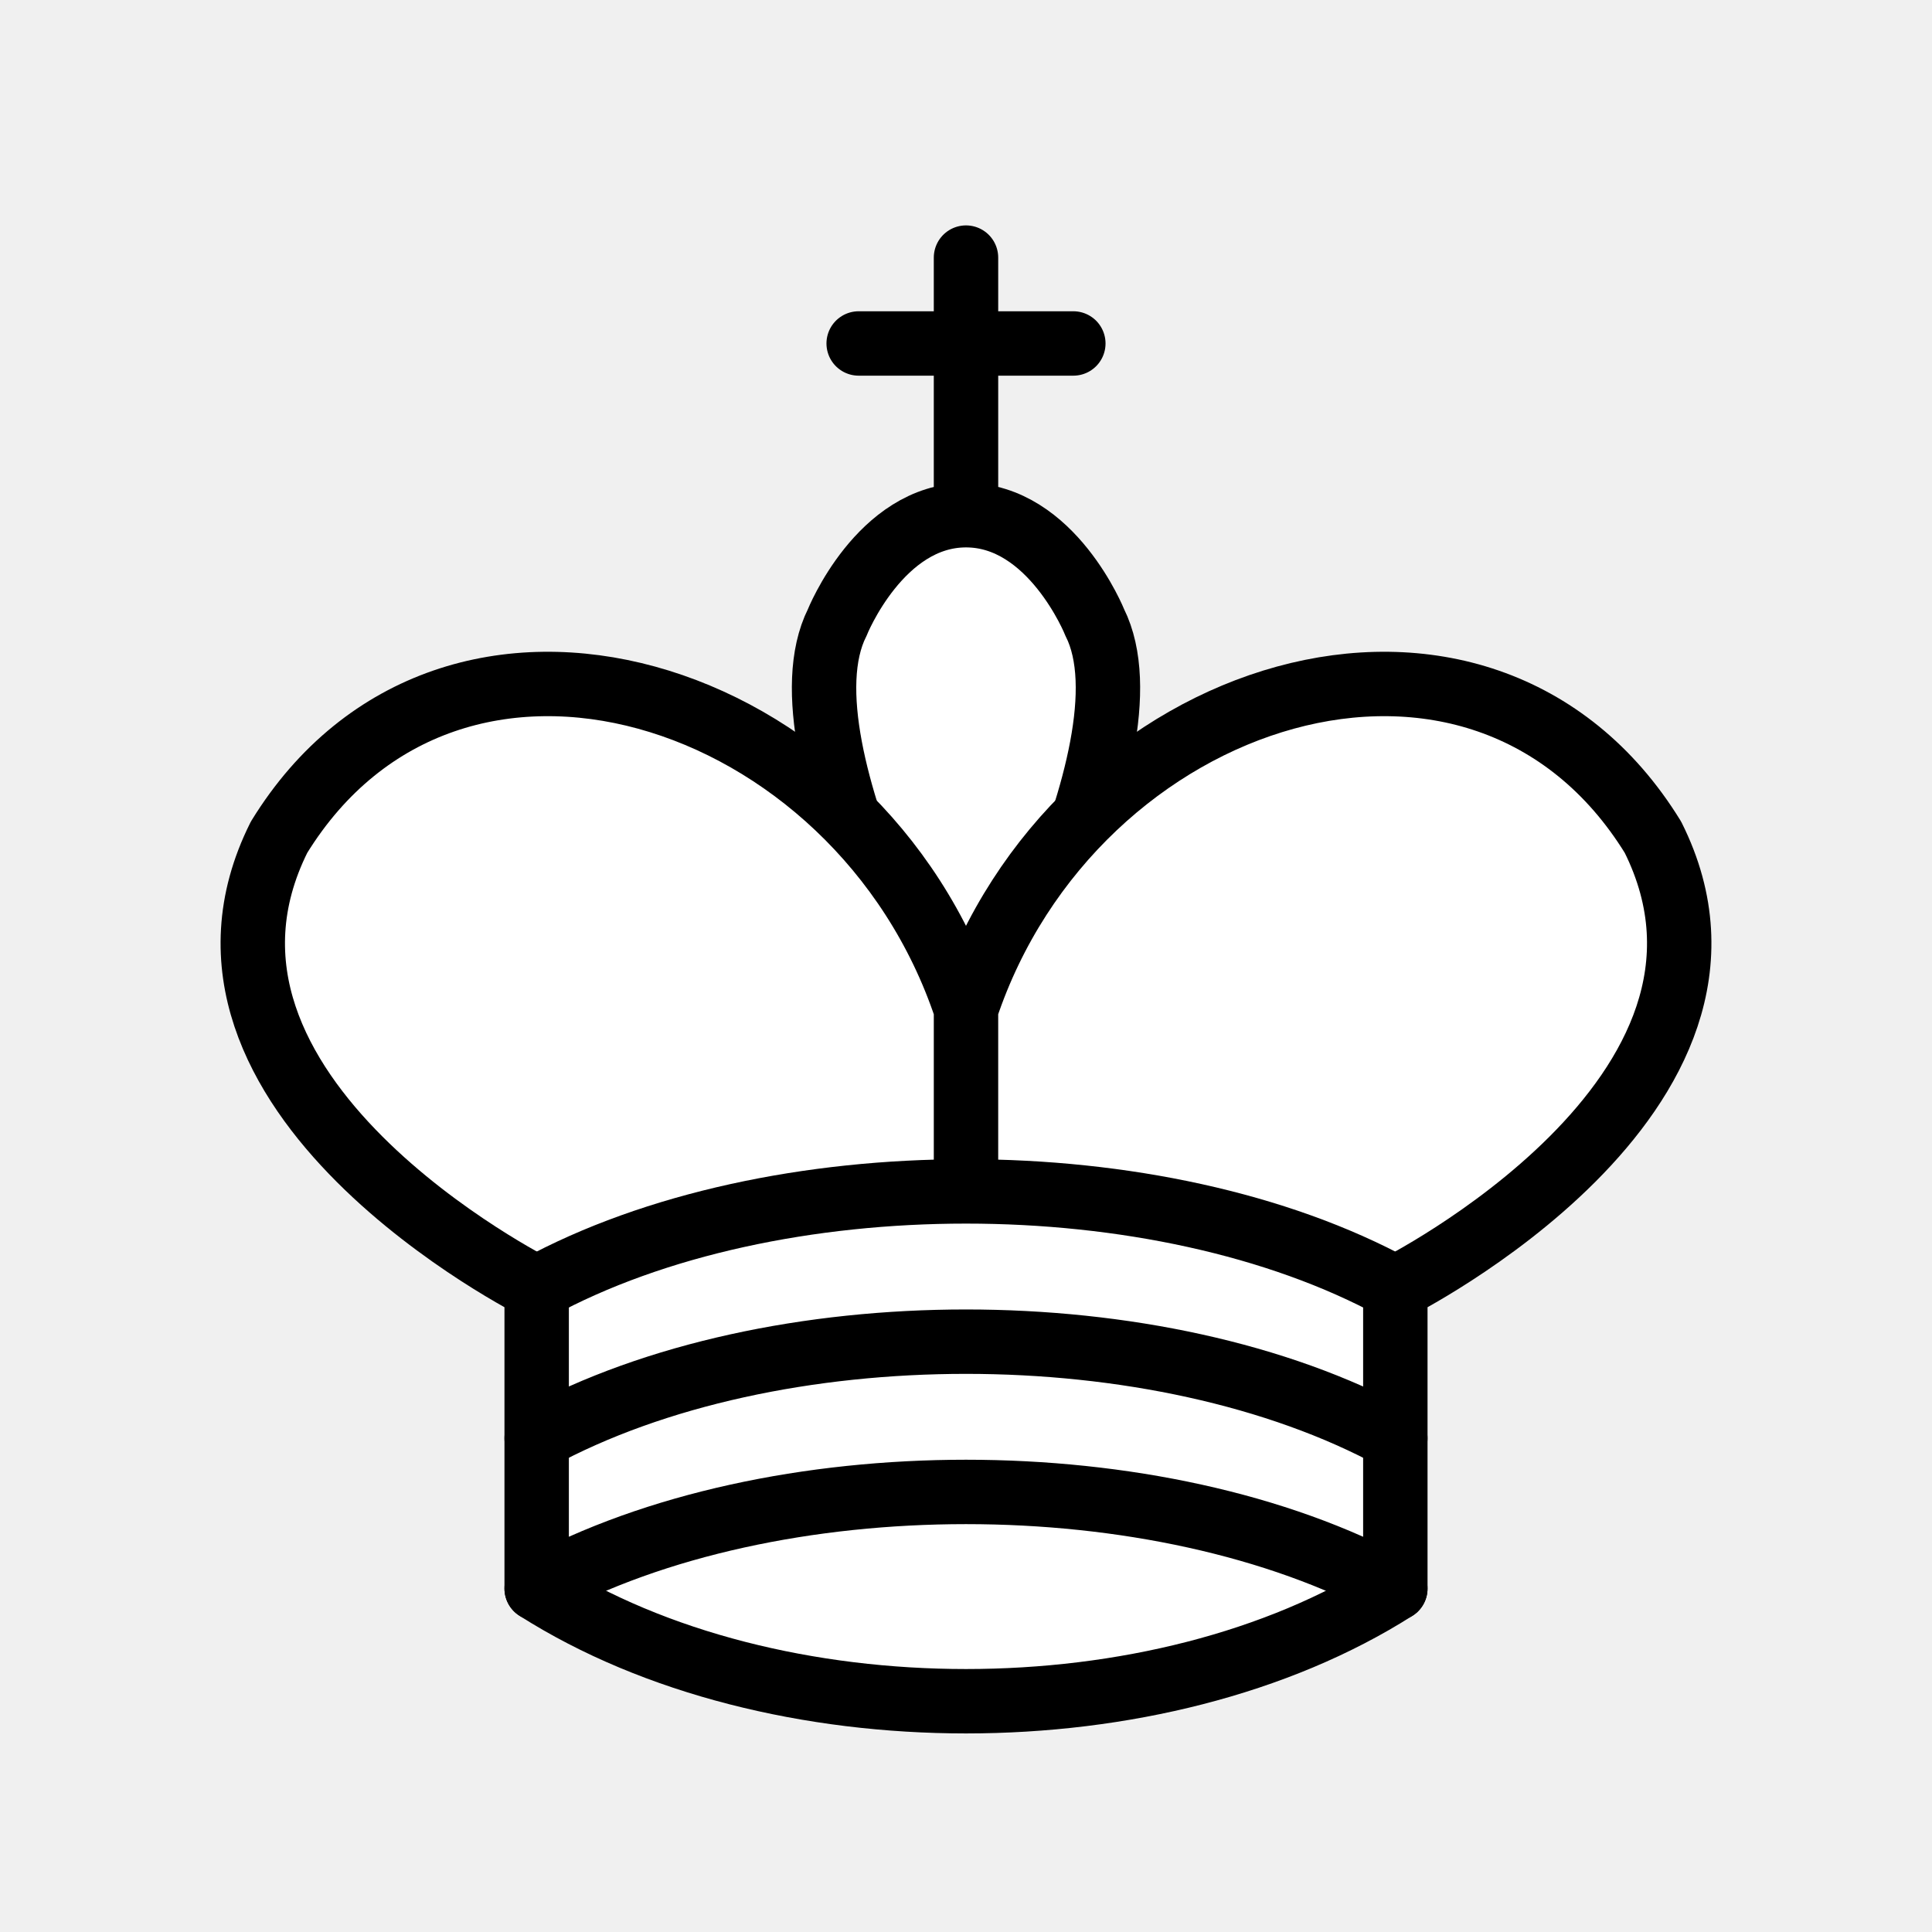
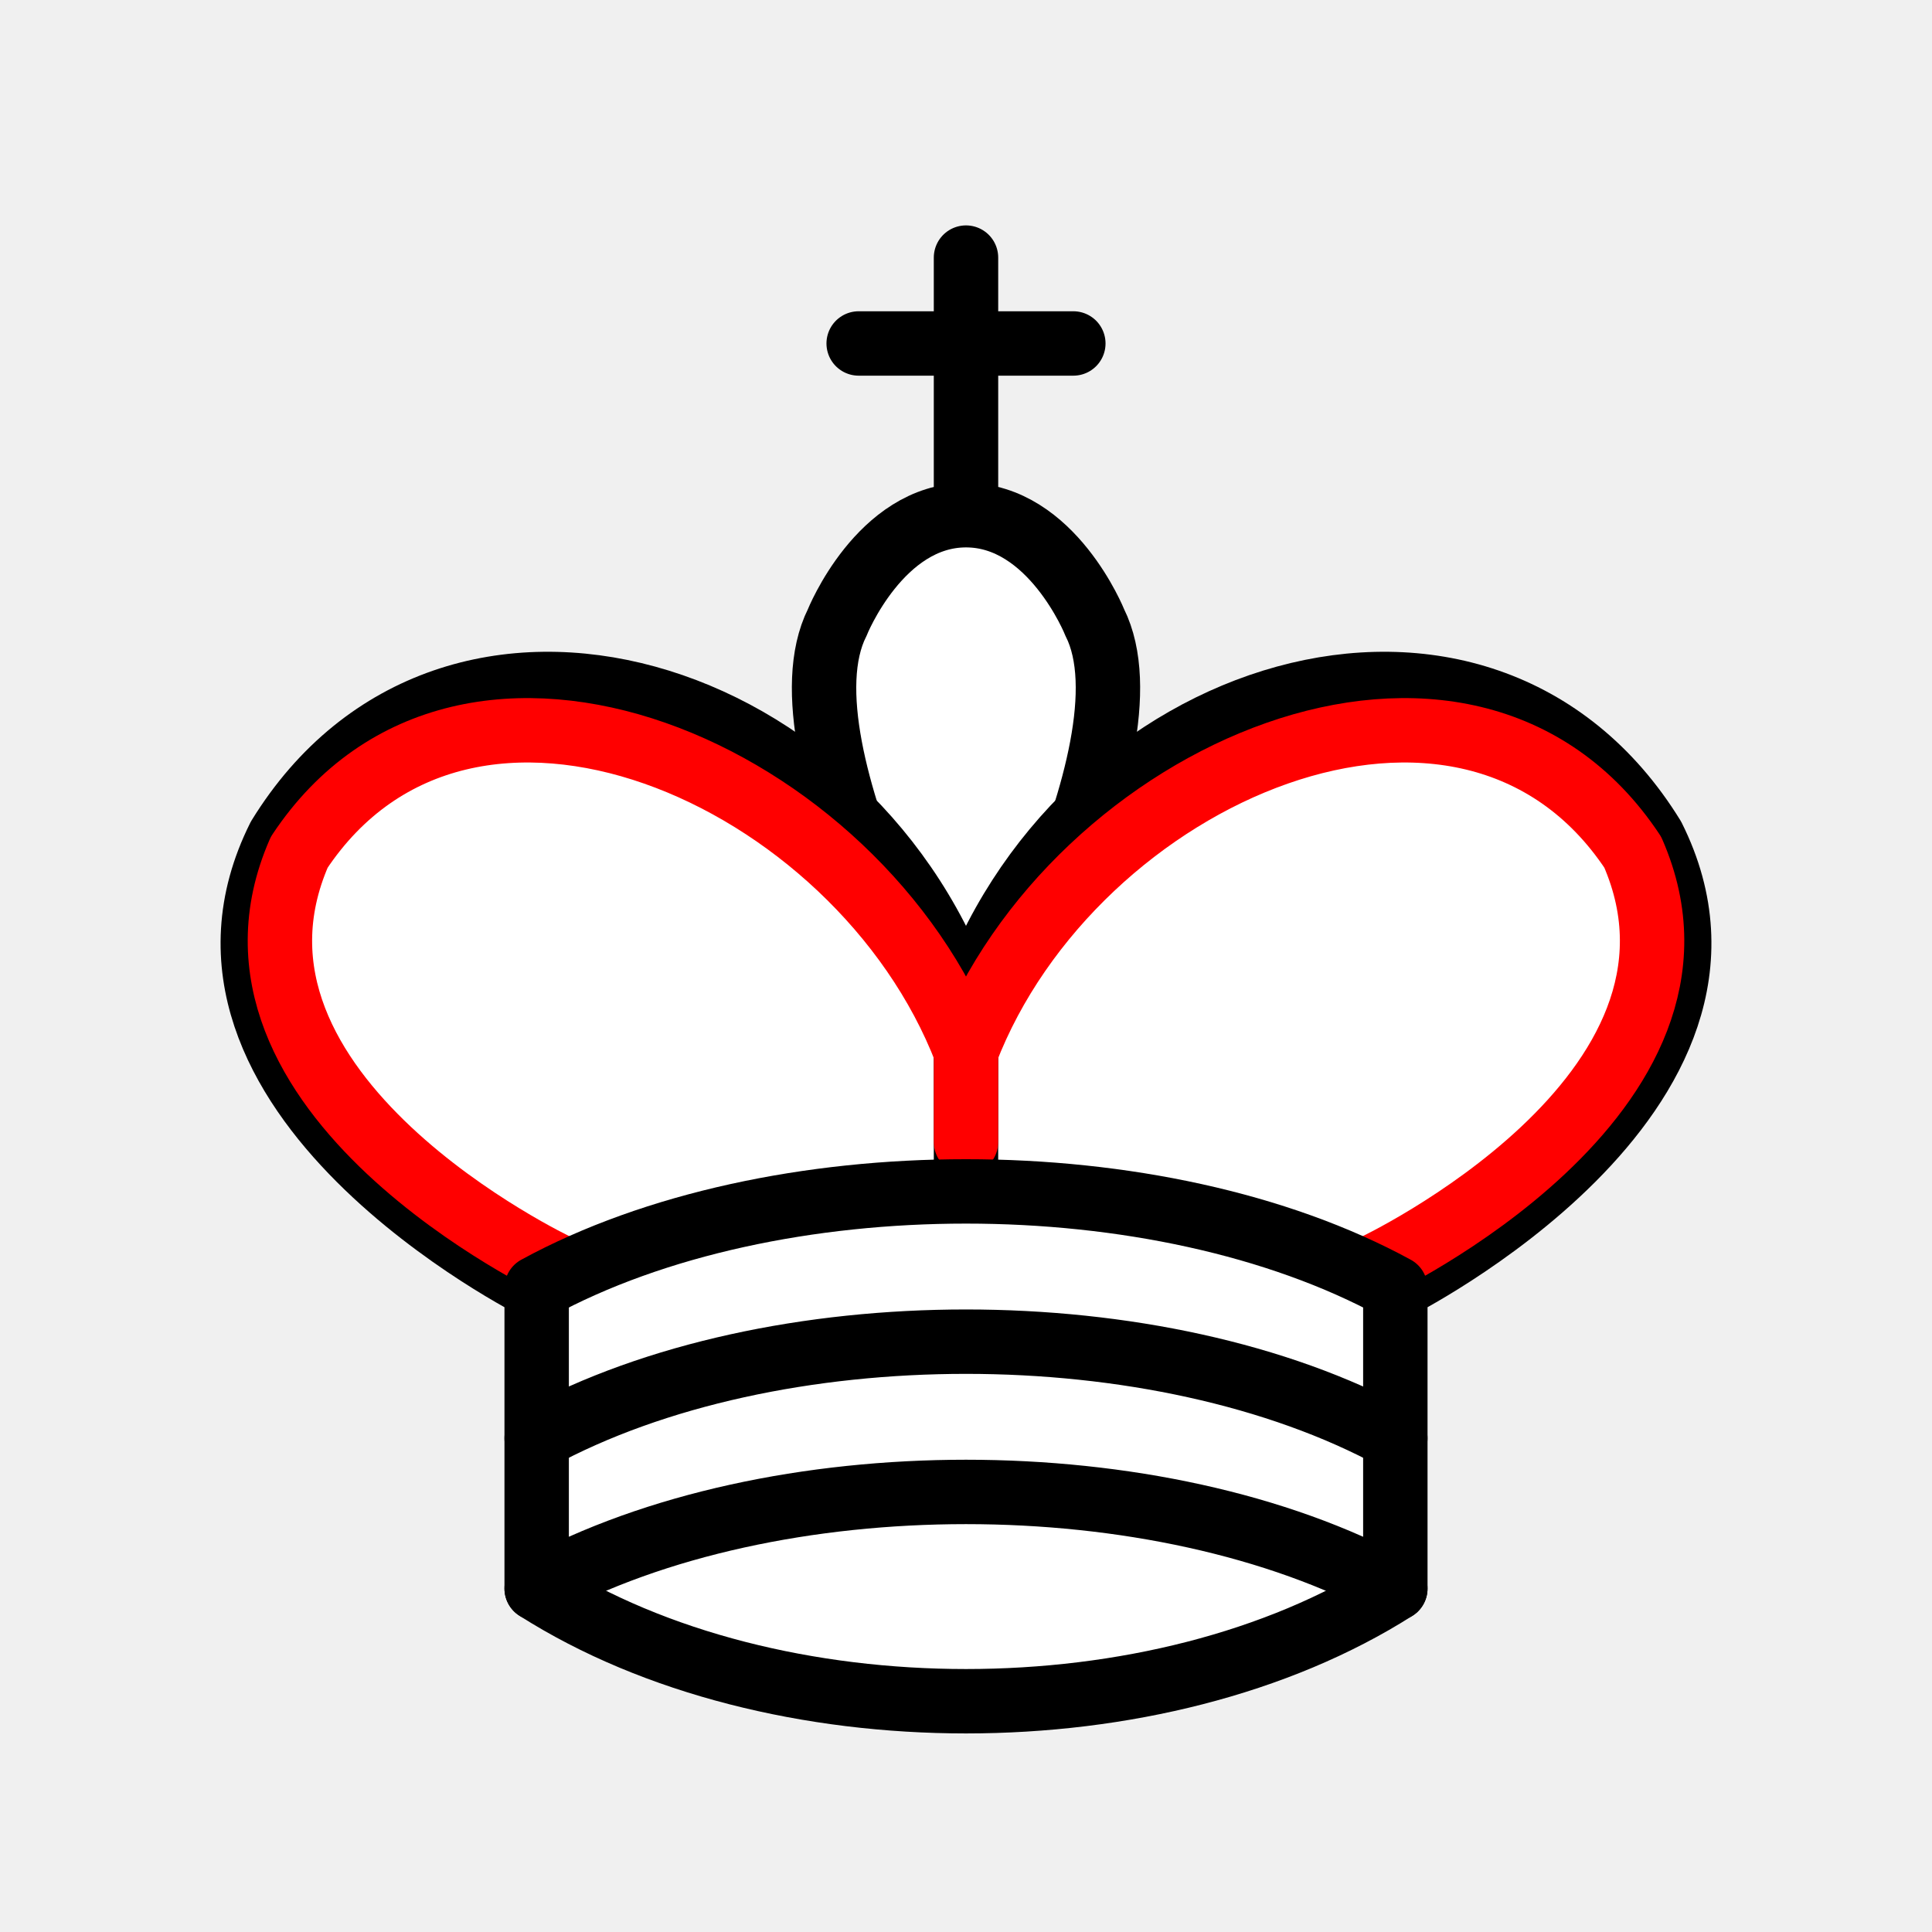
<svg xmlns="http://www.w3.org/2000/svg" width="45" height="45">
  <g class="whole-piece" fill="none" fill-rule="evenodd" stroke="#000" stroke-linecap="round" stroke-linejoin="round" stroke-width="1.5">
    <path class="all-black" stroke="black" stroke-linejoin="miter" d="M22.5 11.63V6M20 8h5" />
    <path class="all-black" fill="#fff" stroke-linecap="butt" stroke-linejoin="miter" d="M22.5 25s4.5-7.5 3-10.5c0 0-1-2.5-3-2.5s-3 2.5-3 2.5c-1.5 3 3 10.5 3 10.5" />
-     <path fill="#fff" d="M12.5 37c5.5 3.5 14.5 3.5 20 0v-7s9-4.5 6-10.5c-4-6.5-13.5-3.5-16 4V27v-3.5c-2.5-7.5-12-10.5-16-4-3 6 6 10.5 6 10.5v7" />
+     <path class="all-black" fill="#fff" d="M12.5 37c5.5 3.5 14.5 3.5 20 0v-7s9-4.5 6-10.5c-4-6.5-13.5-3.5-16 4V27v-3.5c-2.5-7.5-12-10.5-16-4-3 6 6 10.5 6 10.5v7" />
+     <path class="dark-pattern no-fill" d="M 32,29.5 C 32,29.5 40.5,25.5 38.03,19.85 C 34.15,14 25,18 22.5,24.5 L 22.5,26.6 L 22.5,24.5 C 20,18 10.85,14 6.97,19.85 C 4.5,25.5 13,29.5 13,29.5" style="fill:none; stroke:red;" />
    <path d="M12.5 30c5.5-3 14.5-3 20 0m-20 3.5c5.5-3 14.5-3 20 0m-20 3.5c5.5-3 14.5-3 20 0" />
  </g>
</svg>
